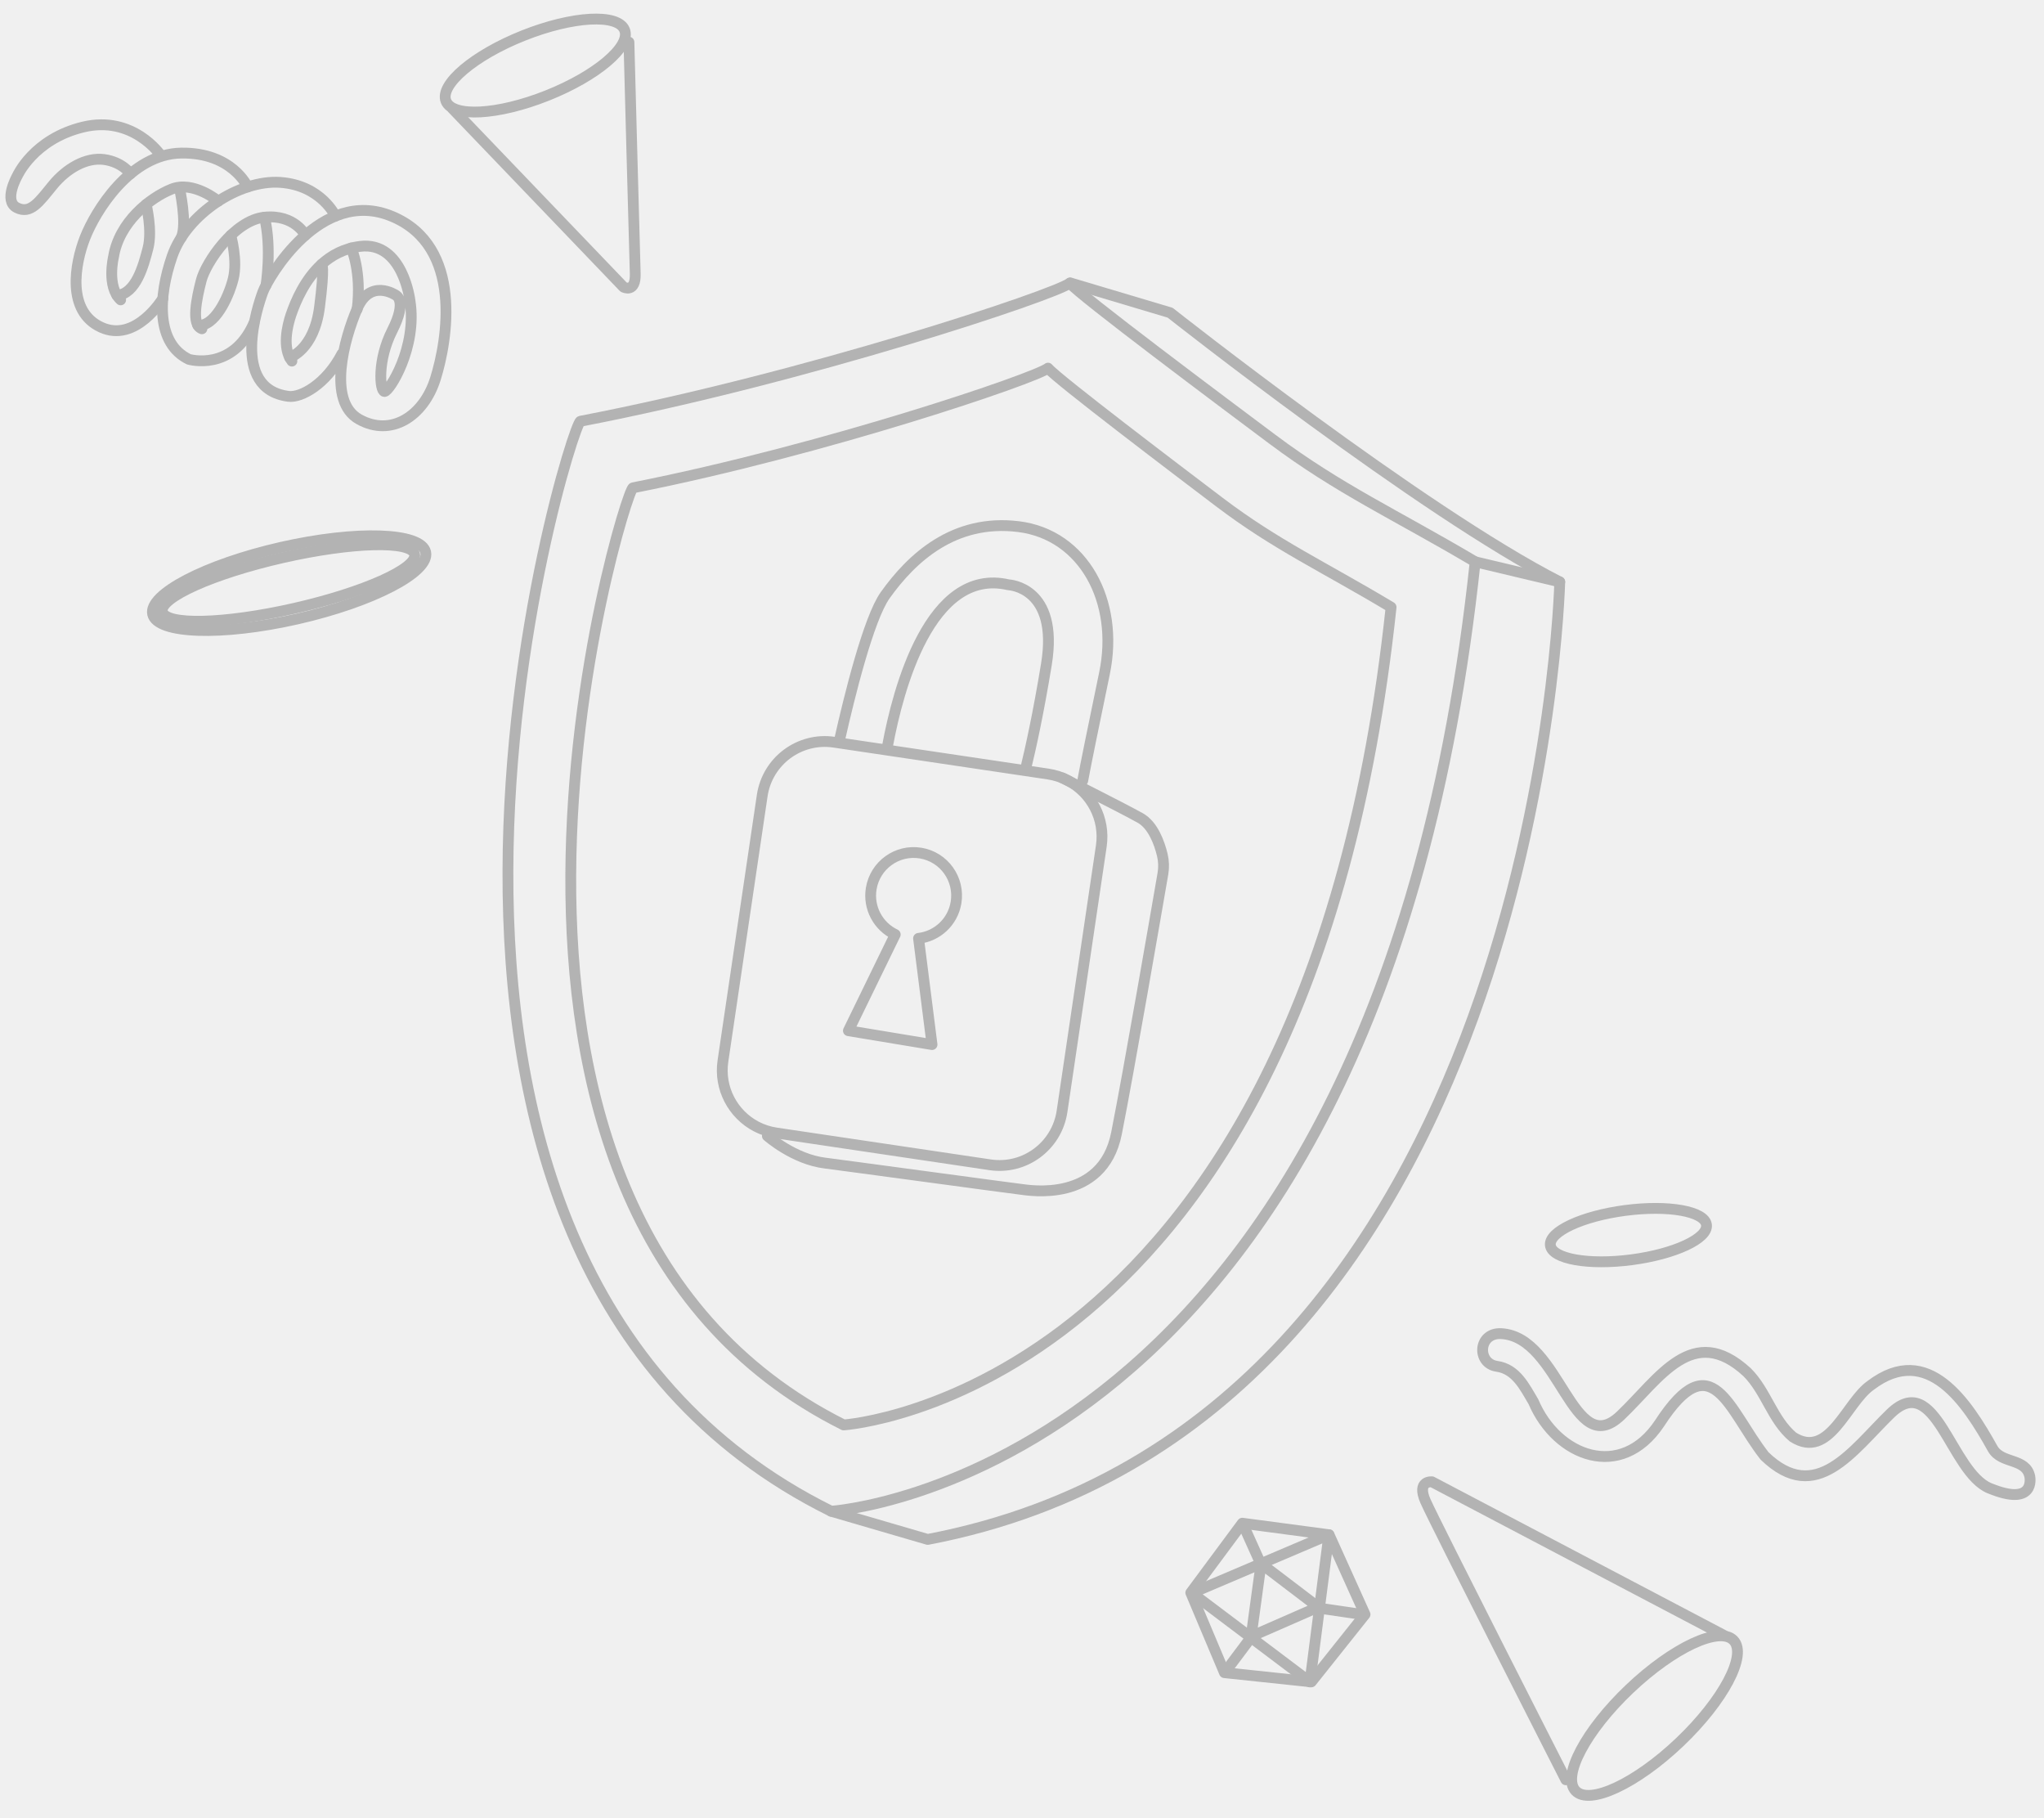
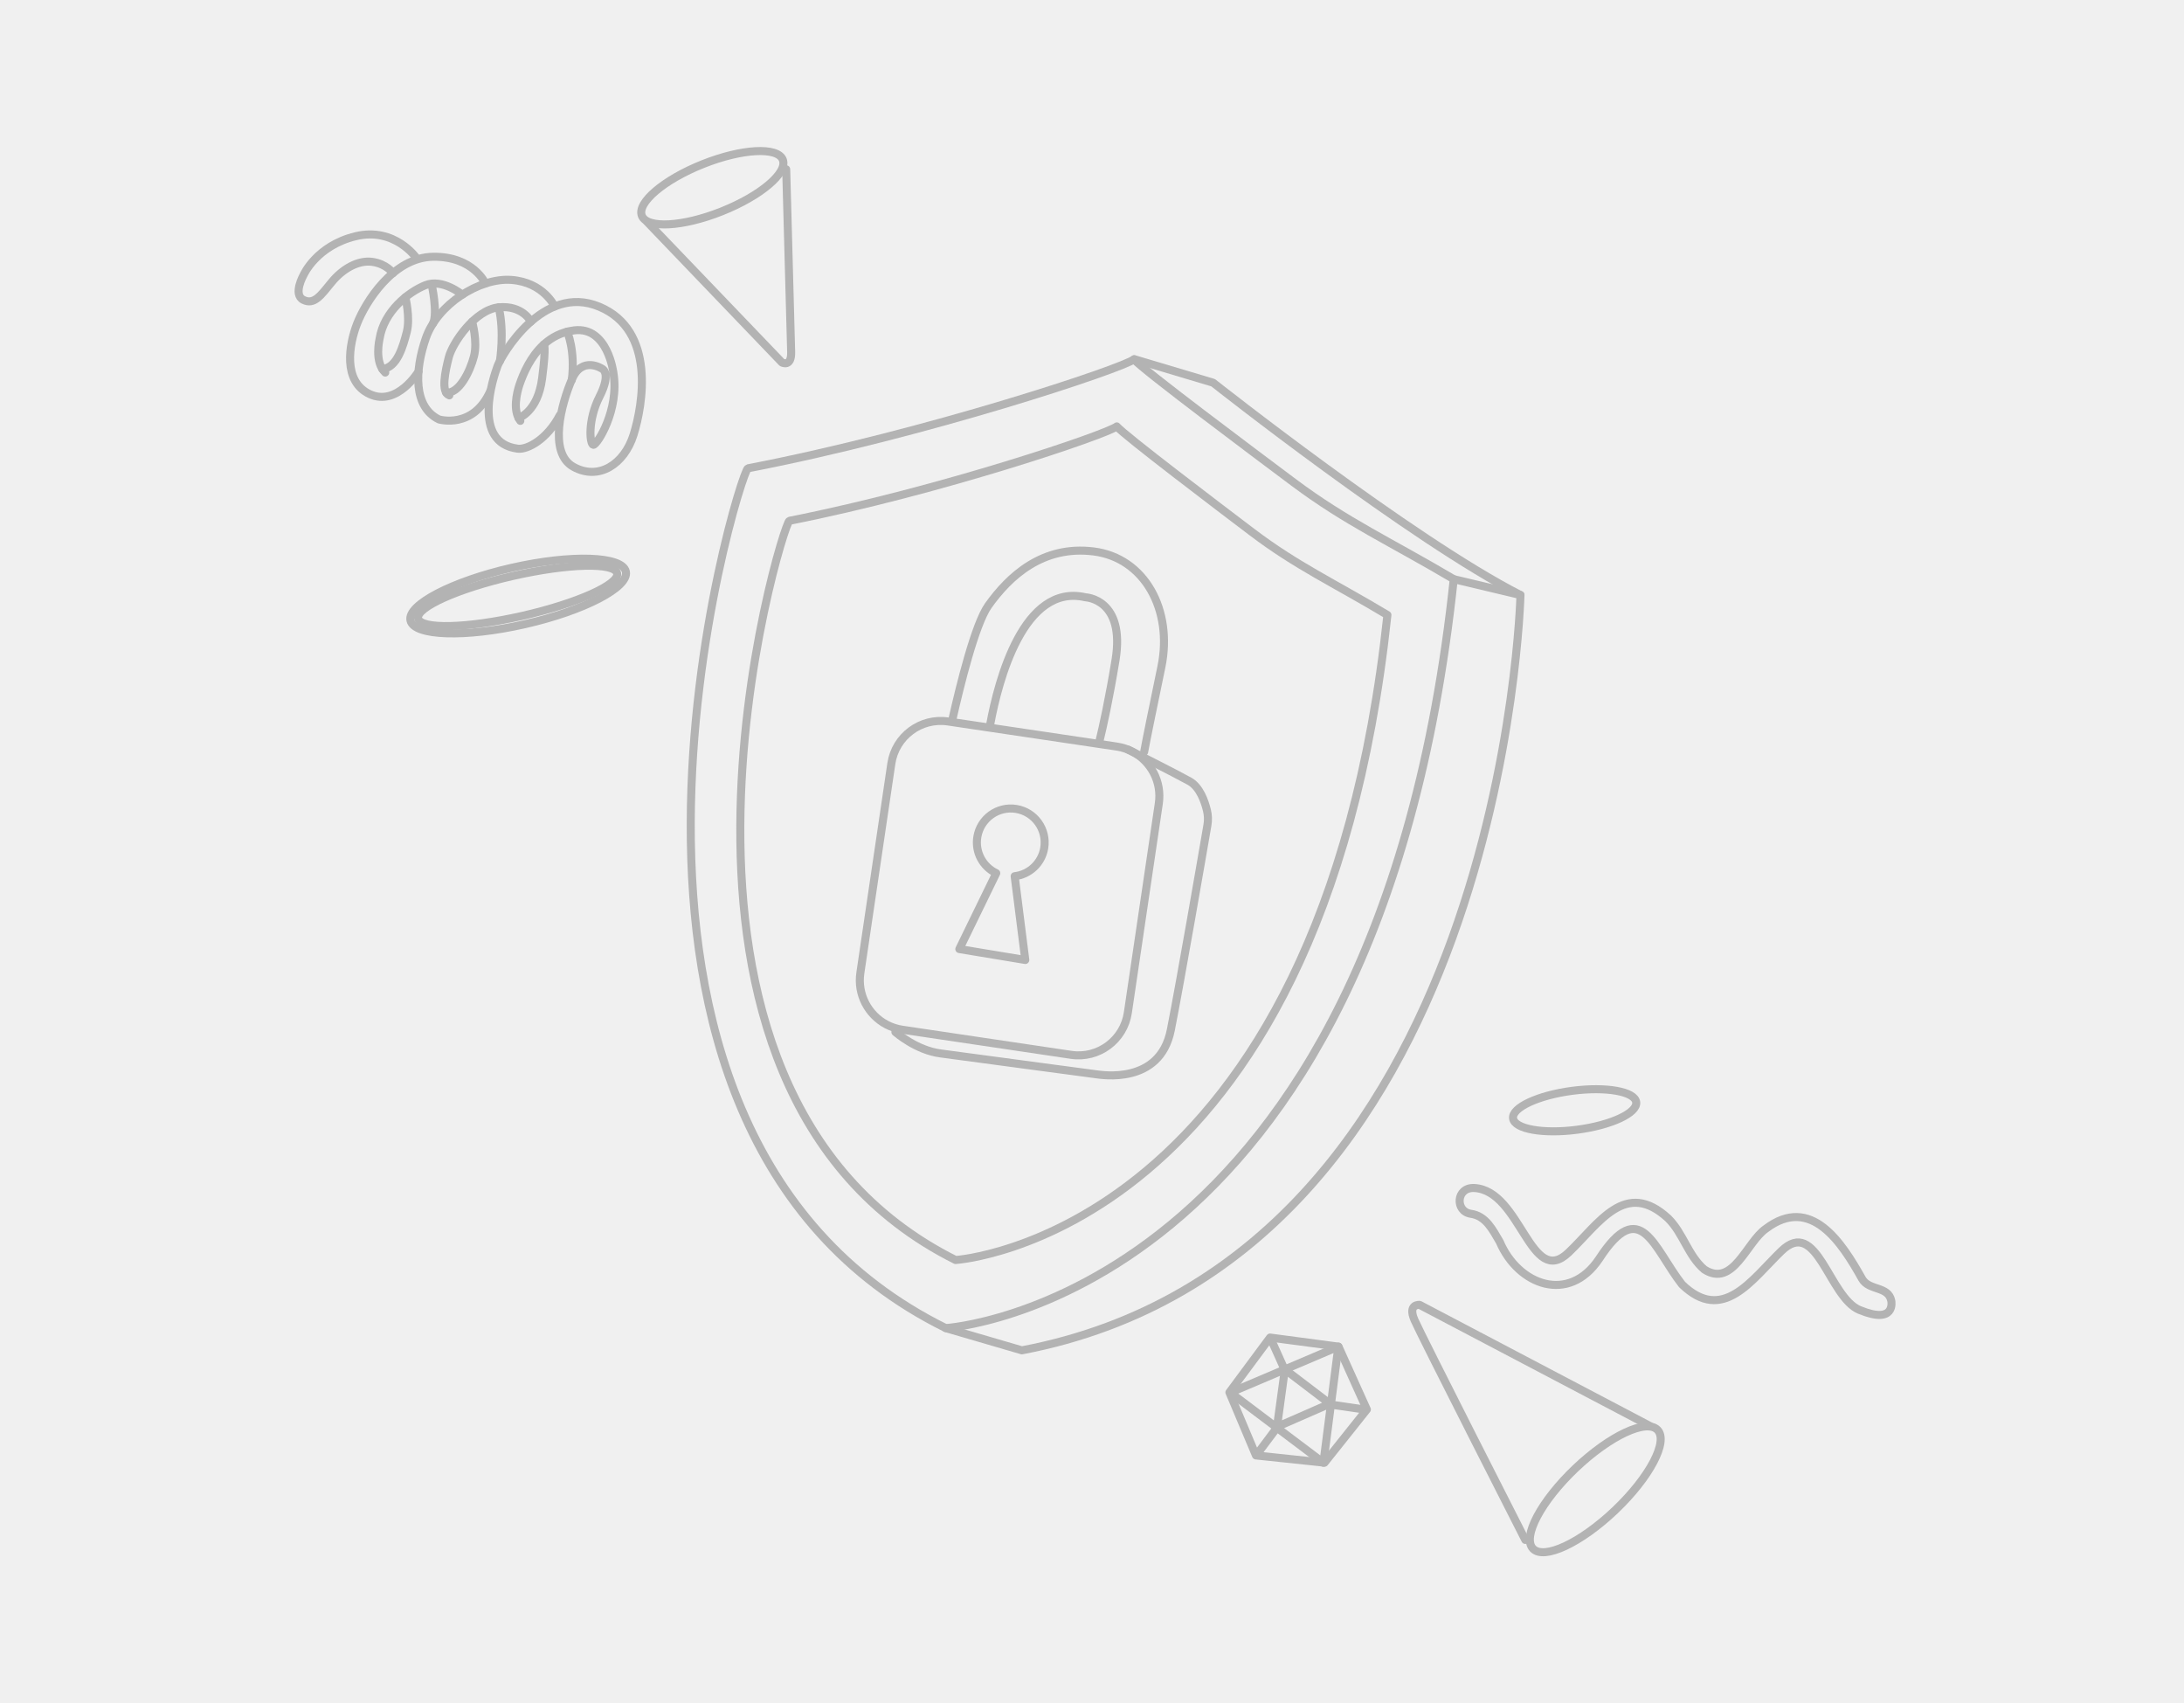
- <svg xmlns="http://www.w3.org/2000/svg" viewBox="0 0 189 168" fill="none">
-   <path d="M110.215 147.261L121.126 155.481L122.877 141.874L110.215 147.261Z" stroke="#B3B3B3" stroke-linecap="round" stroke-linejoin="round" />
-   <path d="M121.886 148.563L116.606 144.544L115.688 151.274L121.886 148.563Z" stroke="#B3B3B3" stroke-linecap="round" stroke-linejoin="round" />
-   <path d="M116.471 144.327L114.947 140.936" stroke="#B3B3B3" stroke-linecap="round" stroke-linejoin="round" />
-   <path d="M115.558 151.531L113.307 154.535" stroke="#B3B3B3" stroke-linecap="round" stroke-linejoin="round" />
-   <path d="M122.01 148.666L125.816 149.222" stroke="#B3B3B3" stroke-linecap="round" stroke-linejoin="round" />
-   <path d="M122.895 141.874L114.874 140.808L110.107 147.235L113.22 154.624L121.255 155.473L126.219 149.242L122.895 141.874Z" stroke="#B3B3B3" stroke-linecap="round" stroke-linejoin="round" />
-   <path d="M183.975 137.581C180.353 136.087 179.002 126.595 174.801 130.673C171.282 134.089 167.932 139.195 163.162 134.59C159.828 130.314 158.31 124.103 153.446 131.581C149.892 136.906 143.957 134.671 141.793 129.584C140.971 128.199 140.187 126.554 138.406 126.304C136.53 126.032 136.656 123.161 138.826 123.284C144.294 123.593 145.399 135.101 149.86 130.849C153.455 127.423 156.508 122.213 161.54 126.845C163.313 128.6 163.875 131.233 165.786 132.842C169.159 134.986 170.728 129.622 172.981 128.06C178.284 124.039 181.904 129.705 184.258 133.916C185.07 135.352 187.335 134.746 187.688 136.499C187.709 136.59 188.202 139.321 183.976 137.579L183.975 137.581Z" stroke="#B3B3B3" stroke-linecap="round" stroke-linejoin="round" />
-   <path d="M27.487 57.218C34.457 55.635 39.773 52.87 39.36 51.041C38.946 49.213 32.96 49.014 25.989 50.597C19.018 52.181 13.702 54.946 14.116 56.774C14.53 58.603 20.516 58.801 27.487 57.218Z" stroke="#B3B3B3" stroke-linecap="round" stroke-linejoin="round" />
-   <path d="M27.205 56.238C33.647 54.775 38.632 52.539 38.339 51.245C38.047 49.95 32.587 50.087 26.145 51.55C19.703 53.013 14.718 55.248 15.011 56.543C15.304 57.837 20.763 57.701 27.205 56.238Z" stroke="#B3B3B3" stroke-linecap="round" stroke-linejoin="round" />
-   <path d="M50.596 8.833C55.157 7.018 58.362 4.305 57.755 2.773C57.148 1.242 52.959 1.471 48.397 3.287C43.836 5.102 40.631 7.815 41.238 9.346C41.845 10.878 46.035 10.648 50.596 8.833Z" stroke="#B3B3B3" stroke-linecap="round" stroke-linejoin="round" />
-   <path d="M41.831 10.034L57.661 26.542C57.661 26.542 58.797 27.134 58.737 25.28C58.676 23.425 58.155 3.897 58.155 3.897" stroke="#B3B3B3" stroke-linecap="round" stroke-linejoin="round" />
-   <path d="M31.625 32.701C30.164 35.519 27.83 36.789 26.679 36.64C21.244 35.939 23.825 28.292 24.313 26.972C24.758 25.768 29.601 17.23 36.251 20.004C42.902 22.779 41.353 31.514 40.268 34.992C39.183 38.47 36.172 40.42 33.201 38.759C30.23 37.099 31.818 31.347 33.031 28.525C34.243 25.702 36.588 27.281 36.588 27.281C36.588 27.281 37.696 27.743 36.275 30.539C34.853 33.335 35.129 36.136 35.548 36.189C35.966 36.242 38.62 32.118 37.905 27.77C37.905 27.77 37.251 22.288 33.304 22.775C31.823 22.958 30.655 23.594 29.735 24.432C28.202 25.828 27.358 27.782 26.903 29.114C26.559 30.123 26.08 32.2 26.991 33.381" stroke="#B3B3B3" stroke-linecap="round" stroke-linejoin="round" />
-   <path d="M32.479 22.921C32.479 22.921 33.463 25.111 33.025 28.59" stroke="#B3B3B3" stroke-linecap="round" stroke-linejoin="round" />
-   <path d="M26.782 33.049C26.782 33.049 29.033 32.37 29.545 28.393C30.058 24.416 29.737 24.432 29.737 24.432" stroke="#B3B3B3" stroke-linecap="round" stroke-linejoin="round" />
-   <path d="M31.016 19.977C31.016 19.977 29.719 17.137 25.933 16.862C22.146 16.587 17.275 19.786 15.928 23.654C14.581 27.523 14.46 31.763 17.458 33.214C17.458 33.214 21.483 34.407 23.483 29.86" stroke="#B3B3B3" stroke-linecap="round" stroke-linejoin="round" />
-   <path d="M28.237 21.745C28.237 21.745 27.253 19.8 24.458 20.077C21.663 20.354 19.034 24.271 18.61 25.917C18.186 27.564 17.653 30.049 18.67 30.393" stroke="#B3B3B3" stroke-linecap="round" stroke-linejoin="round" />
-   <path d="M24.596 26.372C24.596 26.372 25.15 22.933 24.456 20.077" stroke="#B3B3B3" stroke-linecap="round" stroke-linejoin="round" />
-   <path d="M21.336 21.756C21.336 21.756 22.006 24.058 21.558 25.807C21.11 27.557 19.817 30.23 18.291 30.07" stroke="#B3B3B3" stroke-linecap="round" stroke-linejoin="round" />
-   <path d="M22.901 17.283C22.901 17.283 21.492 14.084 16.769 14.15C12.045 14.216 8.812 19.542 7.862 21.974C6.912 24.404 6.137 28.773 9.346 30.251C12.552 31.729 15.055 27.598 15.055 27.598" stroke="#B3B3B3" stroke-linecap="round" stroke-linejoin="round" />
-   <path d="M20.187 18.592C20.187 18.592 17.886 16.674 15.873 17.478C13.859 18.281 11.012 20.544 10.498 23.738C10.498 23.738 9.83 26.486 11.156 27.72" stroke="#B3B3B3" stroke-linecap="round" stroke-linejoin="round" />
-   <path d="M13.515 18.896C13.515 18.896 14.109 21.294 13.685 22.94C13.262 24.587 12.563 27.16 10.817 27.306" stroke="#B3B3B3" stroke-linecap="round" stroke-linejoin="round" />
-   <path d="M16.596 17.397C16.596 17.397 17.334 20.656 16.763 21.96" stroke="#B3B3B3" stroke-linecap="round" stroke-linejoin="round" />
-   <path d="M14.827 14.311C14.827 14.311 12.296 10.633 7.694 11.741C3.092 12.85 1.591 16.272 1.591 16.272C1.591 16.272 0.284 18.566 1.557 19.201C2.83 19.837 3.619 18.661 4.879 17.123C6.139 15.585 7.951 14.518 9.631 14.747C11.312 14.976 12.07 16.065 12.07 16.065" stroke="#B3B3B3" stroke-linecap="round" stroke-linejoin="round" />
-   <path d="M150.872 116.453C154.857 115.929 157.955 114.485 157.79 113.226C157.625 111.967 154.261 111.372 150.275 111.895C146.29 112.419 143.192 113.864 143.357 115.122C143.521 116.381 146.886 116.977 150.872 116.453Z" stroke="#B3B3B3" stroke-linecap="round" stroke-linejoin="round" />
-   <path d="M76.856 139.7C29.033 116.065 52.699 39.129 53.674 38.94C74.609 34.907 97.626 27.226 98.92 26.169C99.925 27.354 113.093 37.196 117.643 40.599C123.849 45.242 128.963 47.528 136.403 51.933C127.417 136.565 76.856 139.7 76.856 139.7V139.7Z" stroke="#B3B3B3" stroke-linecap="round" stroke-linejoin="round" />
-   <path d="M78.01 131.723C37.517 111.474 57.705 45.257 58.533 45.093C76.284 41.587 95.806 34.942 96.903 34.031C97.752 35.049 108.895 43.491 112.747 46.411C117.999 50.393 122.33 52.353 128.628 56.129C120.869 128.939 78.01 131.723 78.01 131.723V131.723Z" stroke="#B3B3B3" stroke-linecap="round" stroke-linejoin="round" />
-   <path d="M98.964 26.153L108.198 28.908C108.198 28.908 131.444 47.271 144.223 53.791C144.223 53.791 142.367 131.529 85.781 142.307L76.856 139.702" stroke="#B3B3B3" stroke-linecap="round" stroke-linejoin="round" />
-   <path d="M136.402 51.933L144.223 53.79" stroke="#B3B3B3" stroke-linecap="round" stroke-linejoin="round" />
-   <path d="M91.553 107.676L71.778 104.737C71.109 104.637 70.484 104.428 69.918 104.131C67.775 103.005 66.472 100.611 66.848 98.076L70.478 73.55C70.953 70.346 73.928 68.134 77.126 68.61L96.901 71.55C97.575 71.649 98.204 71.861 98.775 72.163C100.909 73.291 102.207 75.681 101.833 78.211L98.202 102.737C97.727 105.941 94.753 108.152 91.555 107.676H91.553Z" stroke="#B3B3B3" stroke-linecap="round" stroke-linejoin="round" />
-   <path d="M70.955 105.007C70.955 105.007 73.403 107.176 76.319 107.522C77.319 107.641 94.086 109.92 94.547 109.962C95.008 110.005 101.948 111.259 103.236 104.774C104.367 99.076 106.925 84.269 107.53 80.763C107.629 80.188 107.611 79.598 107.473 79.03C107.212 77.95 106.627 76.278 105.422 75.61C103.577 74.587 98.229 71.909 98.229 71.909" stroke="#B3B3B3" stroke-linecap="round" stroke-linejoin="round" />
-   <path d="M88.4 83.438C88.758 81.269 87.292 79.22 85.127 78.861C82.963 78.502 80.918 79.971 80.559 82.14C80.263 83.934 81.215 85.646 82.779 86.387L78.448 95.28L86.18 96.561L84.934 86.744C86.652 86.547 88.104 85.232 88.4 83.438V83.438Z" stroke="#B3B3B3" stroke-linecap="round" stroke-linejoin="round" />
-   <path d="M82.075 68.905C83.018 63.827 85.975 52.369 93.242 54.058C93.242 54.058 97.933 54.235 96.757 61.408C96.001 66.022 95.283 69.241 94.866 70.95" stroke="#B3B3B3" stroke-linecap="round" stroke-linejoin="round" />
-   <path d="M77.647 68.332C78.517 64.466 80.302 57.198 81.846 55.028C84.293 51.592 88.201 47.941 94.184 48.683C100.165 49.425 103.515 55.557 102.129 62.234C101.102 67.177 100.374 70.744 100.115 72.166" stroke="#B3B3B3" stroke-linecap="round" stroke-linejoin="round" />
-   <path d="M155.317 161.047C159.351 157.206 161.581 152.995 160.296 151.64C159.012 150.285 154.7 152.3 150.665 156.14C146.631 159.98 144.402 164.192 145.686 165.547C146.971 166.902 151.282 164.887 155.317 161.047Z" stroke="#B3B3B3" stroke-linecap="round" stroke-linejoin="round" />
-   <path d="M159.381 151.162L132.405 136.979C132.405 136.979 130.961 136.837 131.805 138.764C132.648 140.689 144.789 164.526 144.789 164.526" stroke="#B3B3B3" stroke-linecap="round" stroke-linejoin="round" />
+ <svg xmlns="http://www.w3.org/2000/svg" width="272" height="212" viewBox="0 0 272 212" fill="none">
+   <g clip-path="url(#clip0_1377_2088)">
+     <path d="M153.229 173.402L164.821 182.137L166.682 167.678L153.229 173.402Z" stroke="#B3B3B3" stroke-linecap="round" stroke-linejoin="round" />
+     <path d="M165.629 174.786L160.018 170.515L159.042 177.666L165.629 174.786Z" stroke="#B3B3B3" stroke-linecap="round" stroke-linejoin="round" />
+     <path d="M159.875 170.285L158.255 166.682" stroke="#B3B3B3" stroke-linecap="round" stroke-linejoin="round" />
+     <path d="M158.905 177.939L156.513 181.131" stroke="#B3B3B3" stroke-linecap="round" stroke-linejoin="round" />
+     <path d="M165.761 174.895L169.804 175.486" stroke="#B3B3B3" stroke-linecap="round" stroke-linejoin="round" />
+     <path d="M166.701 167.679L158.178 166.546L153.114 173.374L156.421 181.225L164.959 182.127L170.232 175.507L166.701 167.679Z" stroke="#B3B3B3" stroke-linecap="round" stroke-linejoin="round" />
+     <path d="M231.598 163.117C227.75 161.53 226.315 151.445 221.851 155.778C218.113 159.407 214.553 164.833 209.485 159.939C205.942 155.396 204.33 148.797 199.162 156.742C195.386 162.4 189.08 160.026 186.78 154.621C185.906 153.149 185.074 151.401 183.181 151.135C181.188 150.846 181.322 147.797 183.627 147.927C189.438 148.255 190.611 160.483 195.352 155.964C199.171 152.324 202.415 146.789 207.762 151.711C209.645 153.575 210.242 156.372 212.272 158.082C215.856 160.36 217.523 154.66 219.917 153.002C225.552 148.729 229.398 154.749 231.899 159.224C232.762 160.749 235.169 160.105 235.544 161.968C235.566 162.064 236.09 164.967 231.6 163.115L231.598 163.117Z" stroke="#B3B3B3" stroke-linecap="round" stroke-linejoin="round" />
+     <path d="M65.329 77.732C72.736 76.05 78.384 73.112 77.945 71.169C77.505 69.226 71.145 69.015 63.738 70.697C56.332 72.379 50.684 75.318 51.123 77.26C51.563 79.203 57.923 79.414 65.329 77.732Z" stroke="#B3B3B3" stroke-linecap="round" stroke-linejoin="round" />
+     <path d="M65.03 76.69C71.875 75.136 77.171 72.761 76.86 71.385C76.549 70.01 70.748 70.155 63.904 71.71C57.059 73.264 51.763 75.639 52.074 77.014C52.385 78.39 58.186 78.245 65.03 76.69Z" stroke="#B3B3B3" stroke-linecap="round" stroke-linejoin="round" />
+     <path d="M89.883 26.323C94.729 24.394 98.135 21.512 97.49 19.884C96.845 18.257 92.394 18.501 87.547 20.43C82.701 22.358 79.295 25.241 79.94 26.868C80.585 28.495 85.037 28.251 89.883 26.323Z" stroke="#B3B3B3" stroke-linecap="round" stroke-linejoin="round" />
+     <path d="M80.57 27.599L97.389 45.139C97.389 45.139 98.597 45.767 98.532 43.797C98.468 41.827 97.915 21.079 97.915 21.079" stroke="#B3B3B3" stroke-linecap="round" stroke-linejoin="round" />
+     <path d="M69.726 51.682C68.174 54.677 65.694 56.026 64.472 55.868C58.697 55.122 61.439 46.998 61.957 45.596C62.43 44.316 67.576 35.244 74.642 38.192C81.709 41.14 80.063 50.421 78.91 54.116C77.757 57.812 74.557 59.884 71.401 58.119C68.244 56.355 69.932 50.244 71.22 47.245C72.508 44.246 75 45.924 75 45.924C75 45.924 76.177 46.415 74.667 49.385C73.156 52.356 73.45 55.332 73.894 55.388C74.339 55.445 77.158 51.063 76.399 46.443C76.399 46.443 75.704 40.619 71.51 41.136C69.937 41.33 68.696 42.006 67.719 42.897C66.09 44.38 65.193 46.456 64.709 47.872C64.344 48.944 63.835 51.15 64.803 52.405" stroke="#B3B3B3" stroke-linecap="round" stroke-linejoin="round" />
+     <path d="M70.634 41.291C70.634 41.291 71.68 43.618 71.214 47.315" stroke="#B3B3B3" stroke-linecap="round" stroke-linejoin="round" />
+     <path d="M64.581 52.052C64.581 52.052 66.973 51.331 67.517 47.105C68.062 42.88 67.721 42.897 67.721 42.897" stroke="#B3B3B3" stroke-linecap="round" stroke-linejoin="round" />
+     <path d="M69.08 38.164C69.08 38.164 67.701 35.146 63.679 34.853C59.656 34.561 54.48 37.96 53.049 42.07C51.617 46.181 51.489 50.685 54.674 52.227C54.674 52.227 58.951 53.495 61.076 48.664" stroke="#B3B3B3" stroke-linecap="round" stroke-linejoin="round" />
+     <path d="M66.127 40.041C66.127 40.041 65.082 37.975 62.111 38.269C59.141 38.564 56.348 42.725 55.898 44.474C55.448 46.224 54.881 48.864 55.962 49.23" stroke="#B3B3B3" stroke-linecap="round" stroke-linejoin="round" />
+     <path d="M62.258 44.958C62.258 44.958 62.848 41.304 62.109 38.269" stroke="#B3B3B3" stroke-linecap="round" stroke-linejoin="round" />
+     <path d="M58.795 40.053C58.795 40.053 59.507 42.499 59.03 44.358C58.554 46.216 57.181 49.057 55.559 48.887" stroke="#B3B3B3" stroke-linecap="round" stroke-linejoin="round" />
+     <path d="M60.457 35.301C60.457 35.301 58.96 31.902 53.942 31.972C48.923 32.041 45.488 37.701 44.478 40.285C43.469 42.867 42.646 47.509 46.055 49.079C49.462 50.65 52.121 46.26 52.121 46.26" stroke="#B3B3B3" stroke-linecap="round" stroke-linejoin="round" />
+     <path d="M57.574 36.692C57.574 36.692 55.129 34.653 52.99 35.508C50.85 36.361 47.825 38.766 47.279 42.159C47.279 42.159 46.569 45.078 47.978 46.39" stroke="#B3B3B3" stroke-linecap="round" stroke-linejoin="round" />
+     <path d="M50.485 37.014C50.485 37.014 51.116 39.562 50.666 41.312C50.215 43.061 49.473 45.796 47.618 45.95" stroke="#B3B3B3" stroke-linecap="round" stroke-linejoin="round" />
+     <path d="M53.758 35.422C53.758 35.422 54.542 38.885 53.935 40.27" stroke="#B3B3B3" stroke-linecap="round" stroke-linejoin="round" />
+     <path d="M51.879 32.143C51.879 32.143 49.189 28.235 44.3 29.413C39.41 30.59 37.815 34.227 37.815 34.227C37.815 34.227 36.427 36.663 37.779 37.339C39.132 38.015 39.97 36.765 41.309 35.131C42.648 33.497 44.573 32.362 46.358 32.606C48.144 32.849 48.95 34.006 48.95 34.006" stroke="#B3B3B3" stroke-linecap="round" stroke-linejoin="round" />
+     <path d="M196.426 140.669C200.661 140.113 203.952 138.577 203.777 137.24C203.602 135.903 200.027 135.27 195.792 135.826C191.557 136.383 188.266 137.918 188.441 139.255C188.616 140.592 192.191 141.225 196.426 140.669Z" stroke="#B3B3B3" stroke-linecap="round" stroke-linejoin="round" />
+     <path d="M117.785 165.369C66.972 140.257 92.118 58.512 93.153 58.312C115.397 54.026 139.853 45.865 141.228 44.742C142.296 46.001 156.286 56.458 161.12 60.074C167.714 65.008 173.148 67.436 181.053 72.117C171.505 162.038 117.785 165.369 117.785 165.369V165.369Z" stroke="#B3B3B3" stroke-linecap="round" stroke-linejoin="round" />
+     <path d="M119.011 156.893C75.986 135.379 97.436 65.023 98.316 64.849C117.177 61.124 137.919 54.063 139.085 53.095C139.987 54.177 151.826 63.147 155.919 66.249C161.499 70.481 166.1 72.562 172.792 76.574C164.548 153.936 119.011 156.893 119.011 156.893V156.893Z" stroke="#B3B3B3" stroke-linecap="round" stroke-linejoin="round" />
+     <path d="M141.275 44.725L151.085 47.653C151.085 47.653 175.784 67.163 189.362 74.091C189.362 74.091 187.39 156.687 127.268 168.139L117.785 165.37" stroke="#B3B3B3" stroke-linecap="round" stroke-linejoin="round" />
+     <path d="M181.053 72.117L189.362 74.089" stroke="#B3B3B3" stroke-linecap="round" stroke-linejoin="round" />
+     <path d="M133.4 131.344L112.389 128.22C111.679 128.115 111.014 127.892 110.413 127.577C108.136 126.38 106.752 123.836 107.151 121.143L111.008 95.084C111.513 91.68 114.673 89.33 118.071 89.836L139.082 92.959C139.798 93.065 140.467 93.29 141.073 93.61C143.341 94.809 144.719 97.349 144.322 100.036L140.465 126.095C139.96 129.5 136.8 131.849 133.402 131.344H133.4Z" stroke="#B3B3B3" stroke-linecap="round" stroke-linejoin="round" />
+     <path d="M111.515 128.507C111.515 128.507 114.116 130.811 117.214 131.179C118.276 131.306 136.091 133.727 136.581 133.773C137.071 133.818 144.444 135.15 145.814 128.26C147.015 122.206 149.733 106.474 150.375 102.748C150.481 102.137 150.462 101.51 150.315 100.906C150.038 99.759 149.417 97.983 148.136 97.273C146.175 96.186 140.493 93.341 140.493 93.341" stroke="#B3B3B3" stroke-linecap="round" stroke-linejoin="round" />
+     <path d="M130.05 105.591C130.43 103.286 128.872 101.108 126.573 100.727C124.273 100.346 122.1 101.907 121.719 104.211C121.405 106.117 122.416 107.936 124.077 108.723L119.476 118.173L127.692 119.533L126.368 109.103C128.193 108.893 129.735 107.497 130.05 105.591V105.591Z" stroke="#B3B3B3" stroke-linecap="round" stroke-linejoin="round" />
+     <path d="M123.33 90.149C124.332 84.754 127.473 72.579 135.195 74.374C135.195 74.374 140.179 74.562 138.93 82.183C138.126 87.086 137.363 90.506 136.92 92.321" stroke="#B3B3B3" stroke-linecap="round" stroke-linejoin="round" />
+     <path d="M118.625 89.54C119.55 85.433 121.446 77.71 123.087 75.404C125.686 71.754 129.839 67.874 136.195 68.663C142.55 69.452 146.11 75.967 144.637 83.061C143.546 88.313 142.772 92.103 142.497 93.614" stroke="#B3B3B3" stroke-linecap="round" stroke-linejoin="round" />
+     <path d="M201.15 188.049C205.436 183.969 207.805 179.494 206.44 178.055C205.075 176.615 200.494 178.756 196.207 182.836C191.921 186.917 189.552 191.391 190.917 192.831C192.282 194.271 196.863 192.13 201.15 188.049Z" stroke="#B3B3B3" stroke-linecap="round" stroke-linejoin="round" />
+     <path d="M205.468 177.547L176.806 162.477C176.806 162.477 175.271 162.326 176.167 164.374C177.064 166.42 189.963 191.746 189.963 191.746" stroke="#B3B3B3" stroke-linecap="round" stroke-linejoin="round" />
+   </g>
+   <defs>
+     <clipPath id="clip0_1377_2088">
+       <rect width="272" height="212" fill="white" />
+     </clipPath>
+   </defs>
</svg>
